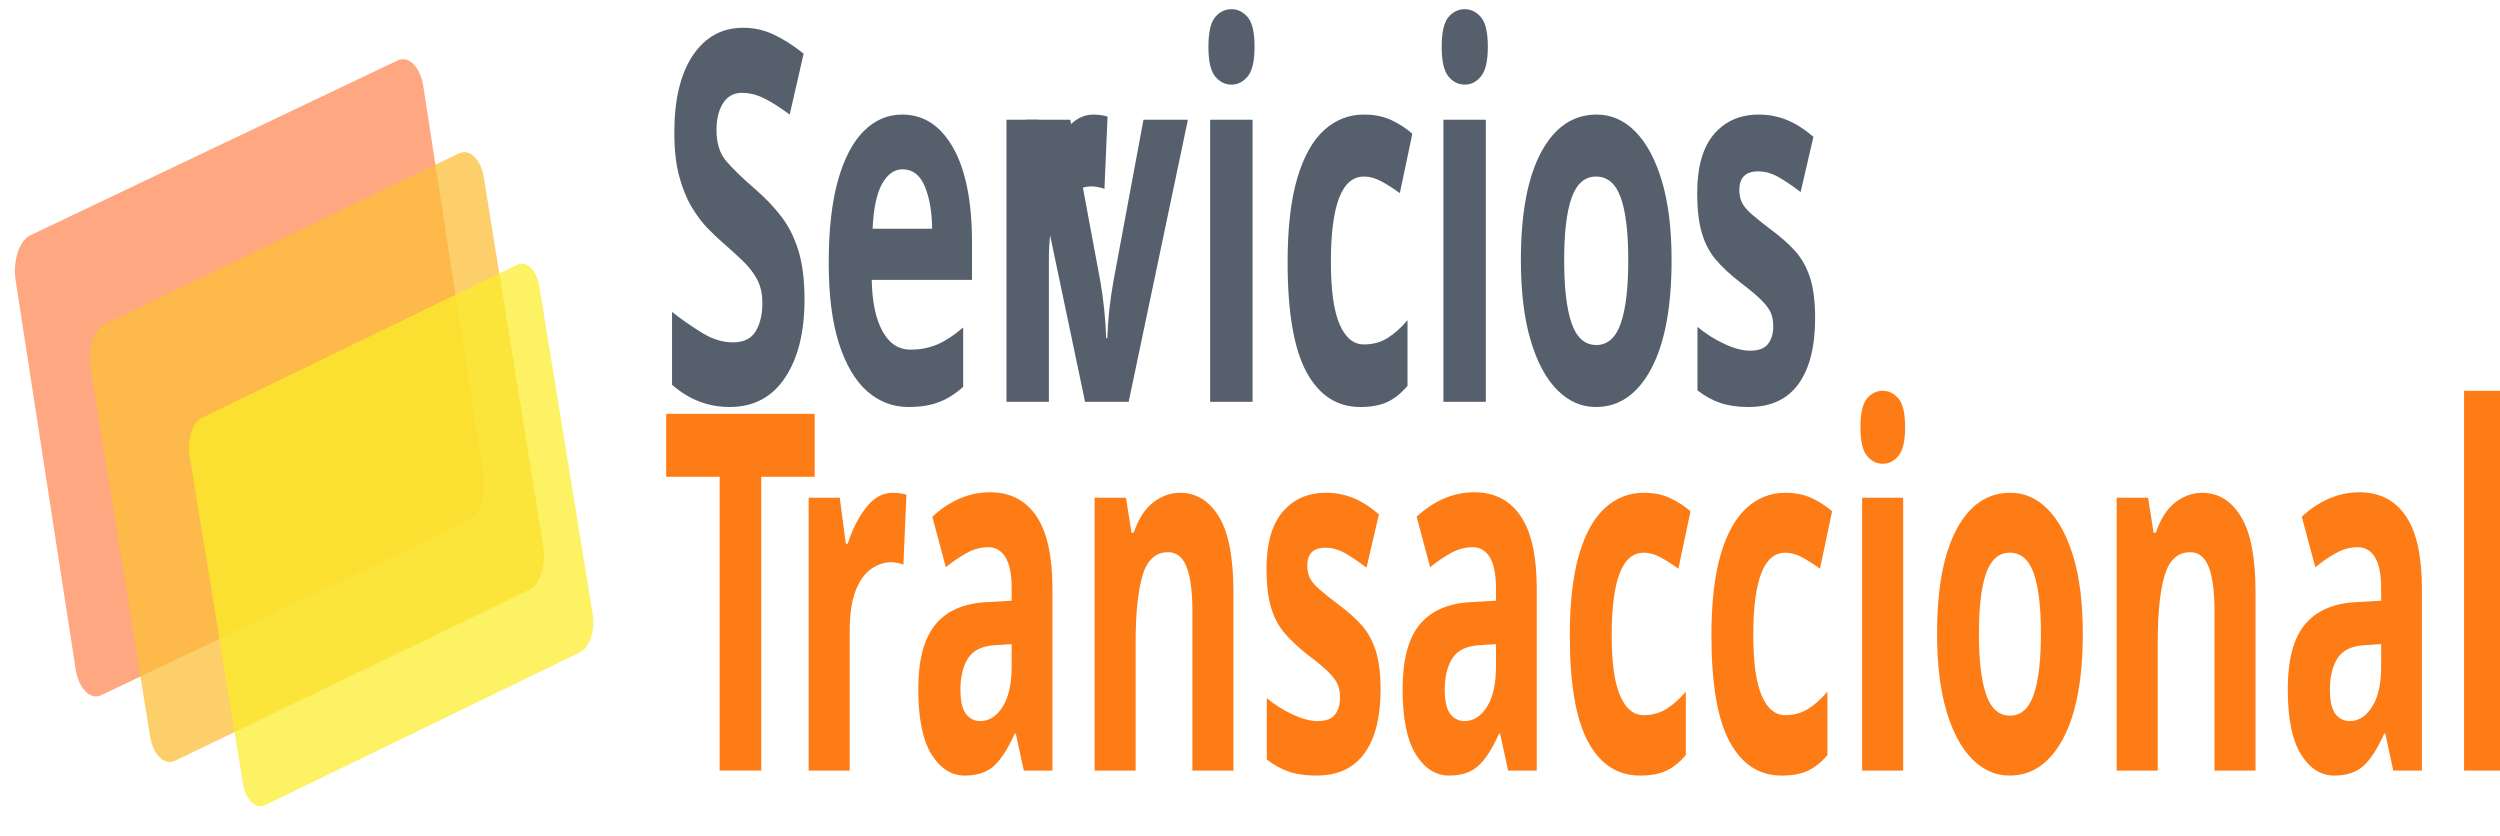
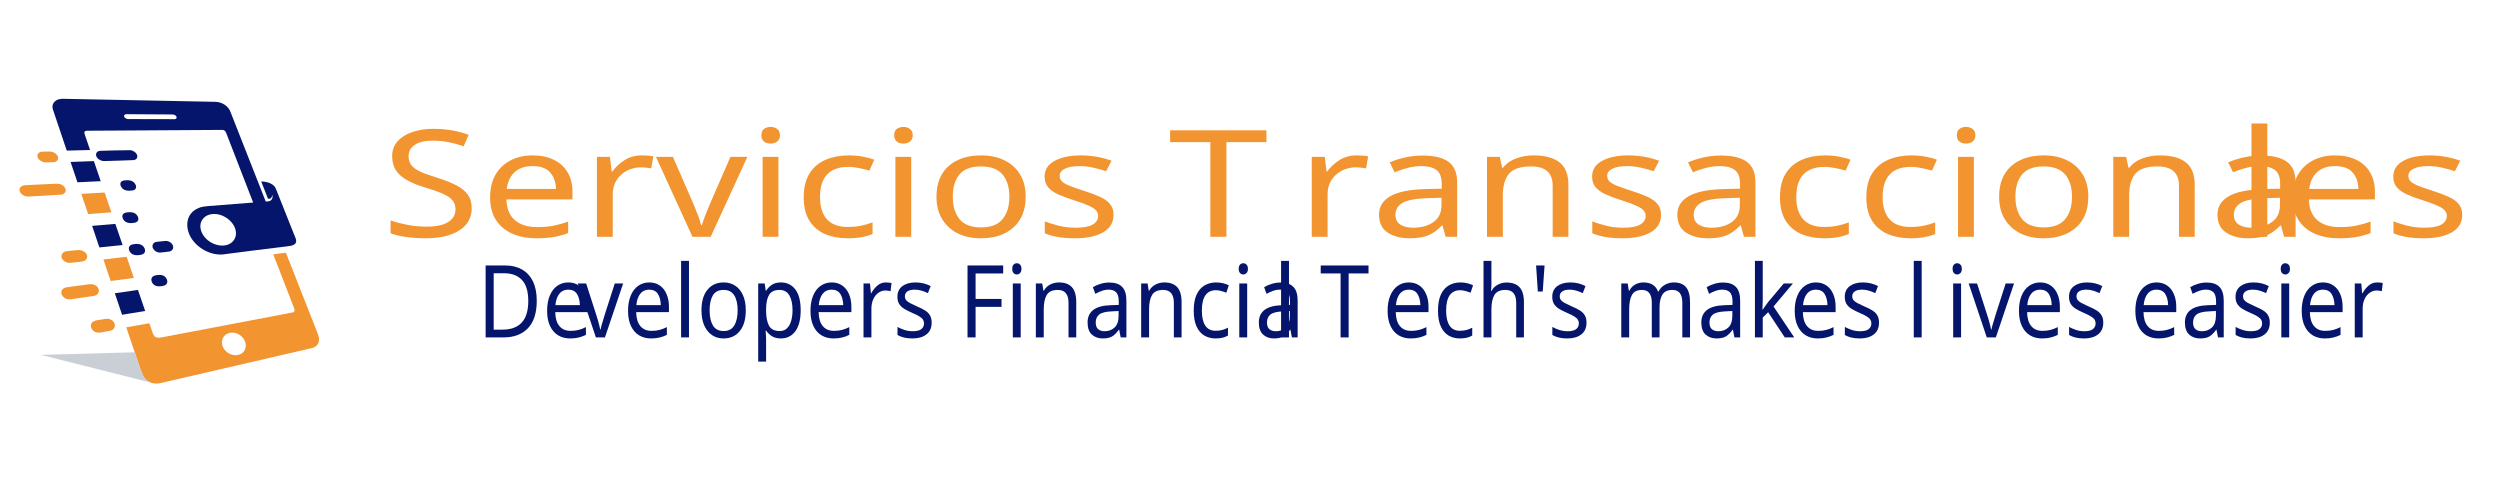
- <svg xmlns="http://www.w3.org/2000/svg" width="100%" height="100%" viewBox="0 0 625 209" version="1.1" xml:space="preserve" style="fill-rule:evenodd;clip-rule:evenodd;stroke-linejoin:round;stroke-miterlimit:2;">
-   <g id="Logo-1">
-     <g transform="matrix(0.55136,0,0,1,-9.19925,0)">
-       <text x="315.468px" y="100.454px" style="font-family:'TwCenMT-Bold', 'Tw Cen MT', sans-serif;font-weight:700;font-size:129.151px;fill:#565f6c;">Ser<tspan x="481.826px 550.375px " y="100.454px 100.454px ">vi</tspan>cios</text>
+ <svg xmlns="http://www.w3.org/2000/svg" width="100%" height="70" viewBox="0 0 417 84" version="1.1" xml:space="preserve" style="fill-rule:evenodd;clip-rule:evenodd;stroke-linejoin:round;stroke-miterlimit:2;">
+   <g>
+     <g>
+       <path d="M8.624,25.311c-0.111,-0.026 -0.374,-0.04 -0.743,-0.04c-0.386,-0 -0.785,0.017 -0.914,0.031c-0.243,0.03 -0.441,0.126 -0.573,0.277c-0.152,0.176 -0.198,0.406 -0.125,0.63c0.125,0.389 0.549,0.727 1.058,0.844c0.096,0.022 0.315,0.034 0.62,0.034c0.408,-0 0.862,-0.021 1.007,-0.036c0.236,-0.026 0.432,-0.115 0.568,-0.258c0.153,-0.162 0.21,-0.379 0.157,-0.592c-0.101,-0.407 -0.527,-0.764 -1.055,-0.89Z" style="fill:#f2942f;fill-rule:nonzero;" />
+       <path d="M3.252,31.741c0.043,0.407 0.423,0.794 0.944,0.963c0.168,0.054 0.353,0.079 0.585,0.079c0.154,-0 0.314,-0.011 0.469,-0.022c0.065,-0.004 0.128,-0.008 0.194,-0.012c0.425,-0.025 1.067,-0.063 1.74,-0.102c1.294,-0.075 2.759,-0.16 2.961,-0.174c0.509,-0.041 0.869,-0.401 0.814,-0.818c-0.052,-0.409 -0.436,-0.789 -0.953,-0.947c-0.151,-0.046 -0.323,-0.068 -0.54,-0.068c-0.148,-0 -0.298,0.01 -0.444,0.02c-0.071,0.004 -0.14,0.008 -0.209,0.012c-0.129,0.006 -0.397,0.018 -0.744,0.034c-1.231,0.056 -3.793,0.17 -4.036,0.206c-0.497,0.075 -0.825,0.423 -0.781,0.829Z" style="fill:#f2942f;fill-rule:nonzero;" />
+       <path d="M10.994,41.926c-0.548,0.117 -0.788,0.547 -0.744,0.909c0.052,0.423 0.43,0.806 0.938,0.955c0.249,0.073 0.545,0.059 0.856,0.023l1.637,-0.188c0.402,-0.046 0.726,-0.276 0.831,-0.586c0.103,-0.311 0.007,-0.64 -0.264,-0.905c-0.277,-0.268 -0.698,-0.429 -1.127,-0.429l-0.184,0.01c-0.091,0.009 -0.237,0.024 -0.412,0.041c-0.531,0.05 -1.334,0.127 -1.531,0.17Z" style="fill:#f2942f;fill-rule:nonzero;" />
+       <path d="M28.891,41.304c0.031,-0.437 -0.318,-0.881 -0.831,-1.053c-0.124,-0.041 -0.25,-0.061 -0.402,-0.061c-0.132,-0 -0.265,0.015 -0.407,0.031l-0.213,0.022c-0.305,0.032 -0.94,0.098 -1.004,0.111c-0.208,0.047 -0.367,0.147 -0.473,0.297c-0.142,0.201 -0.168,0.479 -0.068,0.725c0.153,0.371 0.605,0.75 1.173,0.753l0.003,0.062l0,-0.062c0.189,0 0.844,-0.083 1.237,-0.133c0.118,-0.015 0.215,-0.027 0.274,-0.035c0.463,-0.052 0.691,-0.368 0.711,-0.657Z" style="fill:#05156c;fill-rule:nonzero;" />
+       <path d="M27.881,47.158c0.1,-0.36 -0.093,-0.82 -0.447,-1.072c-0.219,-0.156 -0.506,-0.234 -0.851,-0.234c-0.223,-0 -0.467,0.032 -0.723,0.097c-0.393,0.101 -0.534,0.331 -0.586,0.506c-0.101,0.363 0.092,0.828 0.453,1.082c0.366,0.256 0.927,0.298 1.584,0.126c0.385,-0.102 0.523,-0.332 0.57,-0.505Z" style="fill:#05156c;fill-rule:nonzero;" />
+       <path d="M16.161,55.461c0.089,0.02 0.178,0.03 0.276,0.03c0.174,-0 0.347,-0.031 0.53,-0.064l0.23,-0.041c0.378,-0.064 1.263,-0.217 1.426,-0.293c0.512,-0.241 0.618,-0.74 0.498,-1.099c-0.146,-0.44 -0.611,-0.778 -1.129,-0.822l-0.1,-0.004c-0.166,0 -0.339,0.031 -0.507,0.062l-0.147,0.025c-0.138,0.023 -0.28,0.042 -0.425,0.061c-0.311,0.044 -0.634,0.086 -0.917,0.168c-0.48,0.135 -0.753,0.471 -0.732,0.897c0.02,0.433 0.37,0.943 0.997,1.08Z" style="fill:#f2942f;fill-rule:nonzero;" />
+       <path d="M11.18,49.884c0.116,0.031 0.246,0.047 0.394,0.047l0,-0c0.243,-0 0.496,-0.043 0.741,-0.083c0.088,-0.015 0.175,-0.028 0.259,-0.04c0.342,-0.051 0.684,-0.098 1.028,-0.146c0.669,-0.094 1.361,-0.191 2.036,-0.3c0.509,-0.064 0.814,-0.436 0.853,-0.771c0.047,-0.427 -0.243,-0.859 -0.724,-1.075c-0.183,-0.08 -0.376,-0.118 -0.612,-0.118c-0.215,-0 -0.435,0.032 -0.666,0.066c-0.067,0.01 -0.135,0.02 -0.203,0.028l-3.151,0.424l-0.147,0.028c-0.476,0.118 -0.756,0.413 -0.763,0.812c-0.01,0.493 0.401,0.977 0.955,1.128Z" style="fill:#f2942f;fill-rule:nonzero;" />
+       <path d="M21.849,37.214c0.201,-0 0.411,-0.022 0.627,-0.068c0.308,-0.062 0.509,-0.215 0.579,-0.443c0.108,-0.346 -0.109,-0.827 -0.481,-1.074c-0.237,-0.158 -0.551,-0.237 -0.931,-0.237c-0.192,-0 -0.397,0.02 -0.613,0.06c-0.316,0.06 -0.521,0.212 -0.593,0.444c-0.109,0.35 0.108,0.836 0.486,1.084c0.237,0.155 0.549,0.234 0.926,0.234Z" style="fill:#05156c;fill-rule:nonzero;" />
+       <path d="M22.867,42.569c0.206,0 0.435,-0.026 0.683,-0.079c0.407,-0.085 0.56,-0.305 0.614,-0.473c0.117,-0.355 -0.07,-0.818 -0.433,-1.077c-0.236,-0.169 -0.55,-0.254 -0.932,-0.254c-0.211,-0 -0.439,0.026 -0.679,0.078c-0.403,0.089 -0.549,0.311 -0.601,0.482c-0.11,0.356 0.091,0.83 0.455,1.082c0.231,0.16 0.532,0.241 0.893,0.241Z" style="fill:#05156c;fill-rule:nonzero;" />
+       <path d="M21.556,31.815c0.176,-0 0.36,-0.016 0.553,-0.048c0.3,-0.052 0.49,-0.185 0.562,-0.396c0.124,-0.362 -0.143,-0.84 -0.469,-1.061c-0.25,-0.167 -0.583,-0.253 -0.994,-0.253c-0.166,0 -0.343,0.015 -0.523,0.044c-0.308,0.049 -0.503,0.182 -0.576,0.396c-0.128,0.365 0.141,0.848 0.472,1.069c0.248,0.165 0.576,0.249 0.975,0.249Z" style="fill:#05156c;fill-rule:nonzero;" />
+       <path d="M17.334,26.867l0.032,-0c0.591,-0 4.879,-0.159 4.899,-0.16c0.203,-0.018 0.37,-0.092 0.484,-0.213c0.143,-0.152 0.192,-0.368 0.134,-0.578c-0.119,-0.424 -0.585,-0.786 -1.104,-0.86c-0.017,-0.001 -0.082,-0.002 -0.183,-0.002c-0.939,-0 -4.633,0.068 -4.942,0.11c-0.219,0.028 -0.395,0.116 -0.507,0.254c-0.142,0.178 -0.173,0.43 -0.077,0.656c0.18,0.438 0.725,0.778 1.264,0.793Z" style="fill:#05156c;fill-rule:nonzero;" />
+       <path d="M13.565,32.336c0.248,0.738 0.989,2.936 1.111,3.295c0.02,0.061 0.002,0.08 0.083,0.075c0.183,-0.014 2.732,-0.207 3.824,-0.291c-0.253,-0.74 -0.988,-2.913 -1.114,-3.255l-0.112,-0.045c-0.203,0.007 -2.731,0.159 -3.792,0.221Z" style="fill:#f2942f;fill-rule:nonzero;" />
+       <path d="M17.253,43.277c0.245,0.726 1.174,3.573 1.211,3.593c0.041,0.021 2.684,-0.36 3.861,-0.518c-0.248,-0.729 -1.016,-2.97 -1.15,-3.361l-0.06,-0.158c-0.133,0.014 -0.264,0.03 -0.397,0.044c-1.155,0.134 -2.31,0.267 -3.465,0.4Z" style="fill:#f2942f;fill-rule:nonzero;" />
+       <path d="M19.153,48.917c0.243,0.725 1.007,2.983 1.142,3.387l0.068,0.2l0.319,-0.054c1.179,-0.192 2.355,-0.386 3.533,-0.579c-0.249,-0.727 -1.015,-2.965 -1.15,-3.356l-0.059,-0.157c-0.13,0.019 -0.26,0.037 -0.39,0.058c-1.154,0.166 -2.309,0.334 -3.463,0.501Z" style="fill:#05156c;fill-rule:nonzero;" />
+       <path d="M15.365,37.675c-0,-0 1.188,3.526 1.211,3.596c0.001,0.005 2.682,-0.281 3.872,-0.405c-0.249,-0.73 -1.195,-3.524 -1.211,-3.523c-0.133,0.011 -2.714,0.232 -3.872,0.332Z" style="fill:#05156c;fill-rule:nonzero;" />
+       <path d="M10.229,16.488c-1.171,0.093 -1.683,0.955 -1.411,1.756c0.054,0.163 2.168,6.434 2.263,6.715c0.054,0.165 0.021,0.165 0.252,0.159c1.232,-0.032 2.46,-0.064 3.691,-0.097c-0.262,-0.766 -0.523,-1.533 -0.785,-2.298c-0.092,-0.271 -0.418,-0.897 0.229,-0.915c0.084,-0.002 22.511,-0.138 22.619,-0.14c0.362,-0.002 0.546,0.261 0.634,0.487c0.52,1.337 4.263,10.998 4.508,11.629c-2.085,0.164 -7.078,0.555 -7.489,0.587c-0.536,0.042 -1.071,0.105 -1.57,0.307c-2.32,0.936 -2.266,3.362 -1.322,4.946c0.496,0.83 1.264,1.58 2.245,2.115c0.997,0.542 2.313,0.891 3.536,0.641c0.429,-0.088 9.716,-1.223 10.277,-1.292c0.379,-0.048 0.831,-0.099 1.143,-0.286c0.655,-0.391 0.234,-1.116 0.035,-1.616c-0.721,-1.809 -1.441,-3.619 -2.161,-5.43c-0.261,-0.653 -0.521,-1.306 -0.78,-1.959c-0.074,-0.186 -0.138,-0.383 -0.251,-0.56c-0.412,-0.647 -1.407,-0.969 -2.324,-0.967c0.279,0.706 0.558,1.411 0.836,2.116c0.068,0.173 0.137,0.347 0.205,0.519c0.022,0.054 0.036,0.177 0.088,0.22c0.494,0.203 0.717,-0.391 0.737,-0.661c0.082,0.396 0.03,0.987 -0.596,1.11c-0.064,0.014 -0.504,0.057 -0.509,0.046l-0.022,-0.054c-0.144,-0.368 -5.494,-13.962 -5.894,-14.979c-0.329,-0.835 -1.286,-1.578 -2.48,-1.602c-0.493,-0.01 -24.21,-0.482 -24.805,-0.493c-0.294,-0.006 -0.604,-0.027 -0.899,-0.004Zm18.948,3.388c-0.204,0.021 -0.423,0.002 -0.629,0.002c-0.524,-0.002 -1.048,-0.002 -1.572,-0.004c-1.333,-0.003 -2.665,-0.006 -3.998,-0.009c-0.442,-0.001 -0.885,-0.002 -1.329,-0.003c-0.086,0 -0.171,-0.001 -0.259,-0.001c-0.376,-0.001 -0.773,-0.309 -0.681,-0.603c0.083,-0.267 0.502,-0.214 0.774,-0.211c0.484,0.003 0.967,0.006 1.45,0.01c1.335,0.008 2.671,0.016 4.007,0.025c0.488,0.002 0.977,0.006 1.466,0.01c0.411,0.002 0.82,-0.016 1.014,0.344c0.093,0.171 0.041,0.41 -0.243,0.44Zm8.573,21.007c-1.142,0.278 -2.337,-0.194 -3.099,-0.824c-0.837,-0.692 -1.336,-1.671 -1.213,-2.613c0.109,-0.834 0.8,-1.624 1.962,-1.74c1.255,-0.128 2.422,0.511 3.109,1.253c0.584,0.631 0.923,1.423 0.839,2.196c-0.082,0.745 -0.612,1.488 -1.598,1.728Z" style="fill:#05156c;fill-rule:nonzero;" />
+       <path d="M11.771,27.012c0.249,0.738 0.992,2.942 1.116,3.308c0.018,0.054 0.002,0.09 0.077,0.086c0.178,-0.008 2.739,-0.133 3.84,-0.186c-0.253,-0.74 -1,-2.925 -1.122,-3.279c-0.022,-0.063 -0.007,-0.069 -0.092,-0.066c-0.193,0.008 -2.738,0.098 -3.819,0.137Z" style="fill:#05156c;fill-rule:nonzero;" />
+       <path d="M45.579,42.429c0.492,1.272 2.777,7.163 3.426,8.837c0.121,0.312 0.311,0.754 -0.248,0.861c-0.488,0.093 -0.975,0.185 -1.464,0.278c-2.148,0.41 -18.214,3.471 -20.115,3.833c-0.309,0.059 -0.784,0.15 -1.1,0.038c-0.456,-0.162 -0.587,-0.678 -0.7,-1.005c-0.146,-0.428 -0.293,-0.857 -0.441,-1.285l-0.059,-0.062c-0.112,0.019 -3.096,0.543 -3.812,0.67c0.474,1.408 2.025,6.007 2.324,6.896c0.234,0.694 0.573,1.583 1.109,1.973c0.595,0.434 1.414,0.633 2.224,0.446c0.114,-0.025 25.146,-5.813 25.296,-5.848c0.429,-0.1 0.757,-0.315 0.958,-0.623c0.431,-0.659 0.197,-1.341 -0.061,-1.997c-0.231,-0.589 -5.213,-13.246 -5.229,-13.288c-0.011,-0.03 -1.929,0.252 -2.108,0.276Zm-5.649,16.707c-1.173,0.424 -2.318,-0.382 -2.706,-1.169c-0.391,-0.784 -0.277,-1.95 0.841,-2.369c1.147,-0.429 2.289,0.335 2.699,1.103c0.426,0.799 0.333,2.017 -0.834,2.435Z" style="fill:#f2942f;fill-rule:nonzero;" />
+       <path d="M25.191,63.824l-18.383,-4.632l15.664,-0.428c0.065,0.197 0.13,0.39 0.194,0.577c0.333,0.99 0.614,1.822 0.724,2.149c0.234,0.694 0.573,1.583 1.109,1.973c0.207,0.151 0.441,0.274 0.692,0.361Z" style="fill:#caced5;fill-rule:nonzero;" />
+       <path d="M25.211,63.829l-0.02,-0.005c-0.251,-0.087 -0.485,-0.21 -0.692,-0.361c0.212,0.155 0.453,0.277 0.712,0.366Zm-2.545,-4.488c-0.064,-0.187 -0.129,-0.38 -0.194,-0.577c0.066,0.197 0.13,0.389 0.194,0.577Z" style="fill:#cc7f2c;fill-rule:nonzero;" />
    </g>
-     <g transform="matrix(0.55136,0,0,1,-6.2794,7.10543e-15)">
-       <text x="310.96px" y="192.646px" style="font-family:'TwCenMT-Bold', 'Tw Cen MT', sans-serif;font-weight:700;font-size:124.916px;fill:#fd7c16;">T<tspan x="368.295px 408.612px 474.547px " y="192.646px 192.646px 192.646px ">ran</tspan>saccionales</text>
+     <g transform="matrix(1,0,0,0.828505,3.55271e-15,-44.1188)">
+       <text x="63.618px" y="100.924px" style="font-family:'HarabaraMaisBold-HarabaraMaisBold', 'Harabara Mais Demo', sans-serif;font-size:30.011px;fill:#f2942f;">Servicios T<tspan x="216.253px " y="100.924px ">r</tspan>ansacciona<tspan x="372.999px " y="100.924px ">l</tspan>es</text>
    </g>
-     <g>
-       <path d="M117.121,130.095l-91.755,43.673c-2.807,1.336 -5.7,-1.578 -6.461,-6.508l-14.989,-97.113c-0.761,-4.93 0.898,-10.011 3.705,-11.347l91.755,-43.673c2.807,-1.337 5.7,1.577 6.461,6.507l14.989,97.113c0.761,4.931 -0.898,10.011 -3.705,11.348" style="fill:#ff8955;fill-opacity:0.75;fill-rule:nonzero;" />
-       <path d="M132.309,147.476l-88.517,42.704c-2.709,1.306 -5.516,-1.428 -6.272,-6.108l-14.872,-92.17c-0.755,-4.68 0.828,-9.533 3.537,-10.839l88.517,-42.704c2.708,-1.307 5.516,1.427 6.271,6.107l14.873,92.171c0.755,4.679 -0.829,9.532 -3.537,10.839" style="fill:#fcbe39;fill-opacity:0.75;fill-rule:nonzero;" />
-       <path d="M145.015,163.076l-78.699,38.19c-2.408,1.169 -4.909,-1.252 -5.585,-5.405l-13.316,-81.818c-0.676,-4.154 0.728,-8.469 3.136,-9.638l78.699,-38.19c2.408,-1.169 4.908,1.251 5.585,5.405l13.316,81.818c0.676,4.154 -0.728,8.469 -3.136,9.638" style="fill:#fbed28;fill-opacity:0.72;fill-rule:nonzero;" />
+     <g transform="matrix(0.887526,0,0,1,-2.52176,0)">
+       <text x="92.485px" y="56.28px" style="font-family:'HarabaraMaisBold-HarabaraMaisBold', 'Harabara Mais Demo', sans-serif;font-size:16.79px;fill:#05156c;">De<tspan x="111.424px 120.39px " y="56.28px 56.28px ">ve</tspan>lopers Financia<tspan x="242.185px " y="56.28px ">l</tspan> T<tspan x="262.703px " y="56.28px ">e</tspan>ch's mak<tspan x="339.215px " y="56.28px ">e</tspan>s l<tspan x="368.497px 371.99px 380.956px " y="56.28px 56.28px 56.28px ">ive</tspan>s easier</text>
    </g>
  </g>
</svg>
